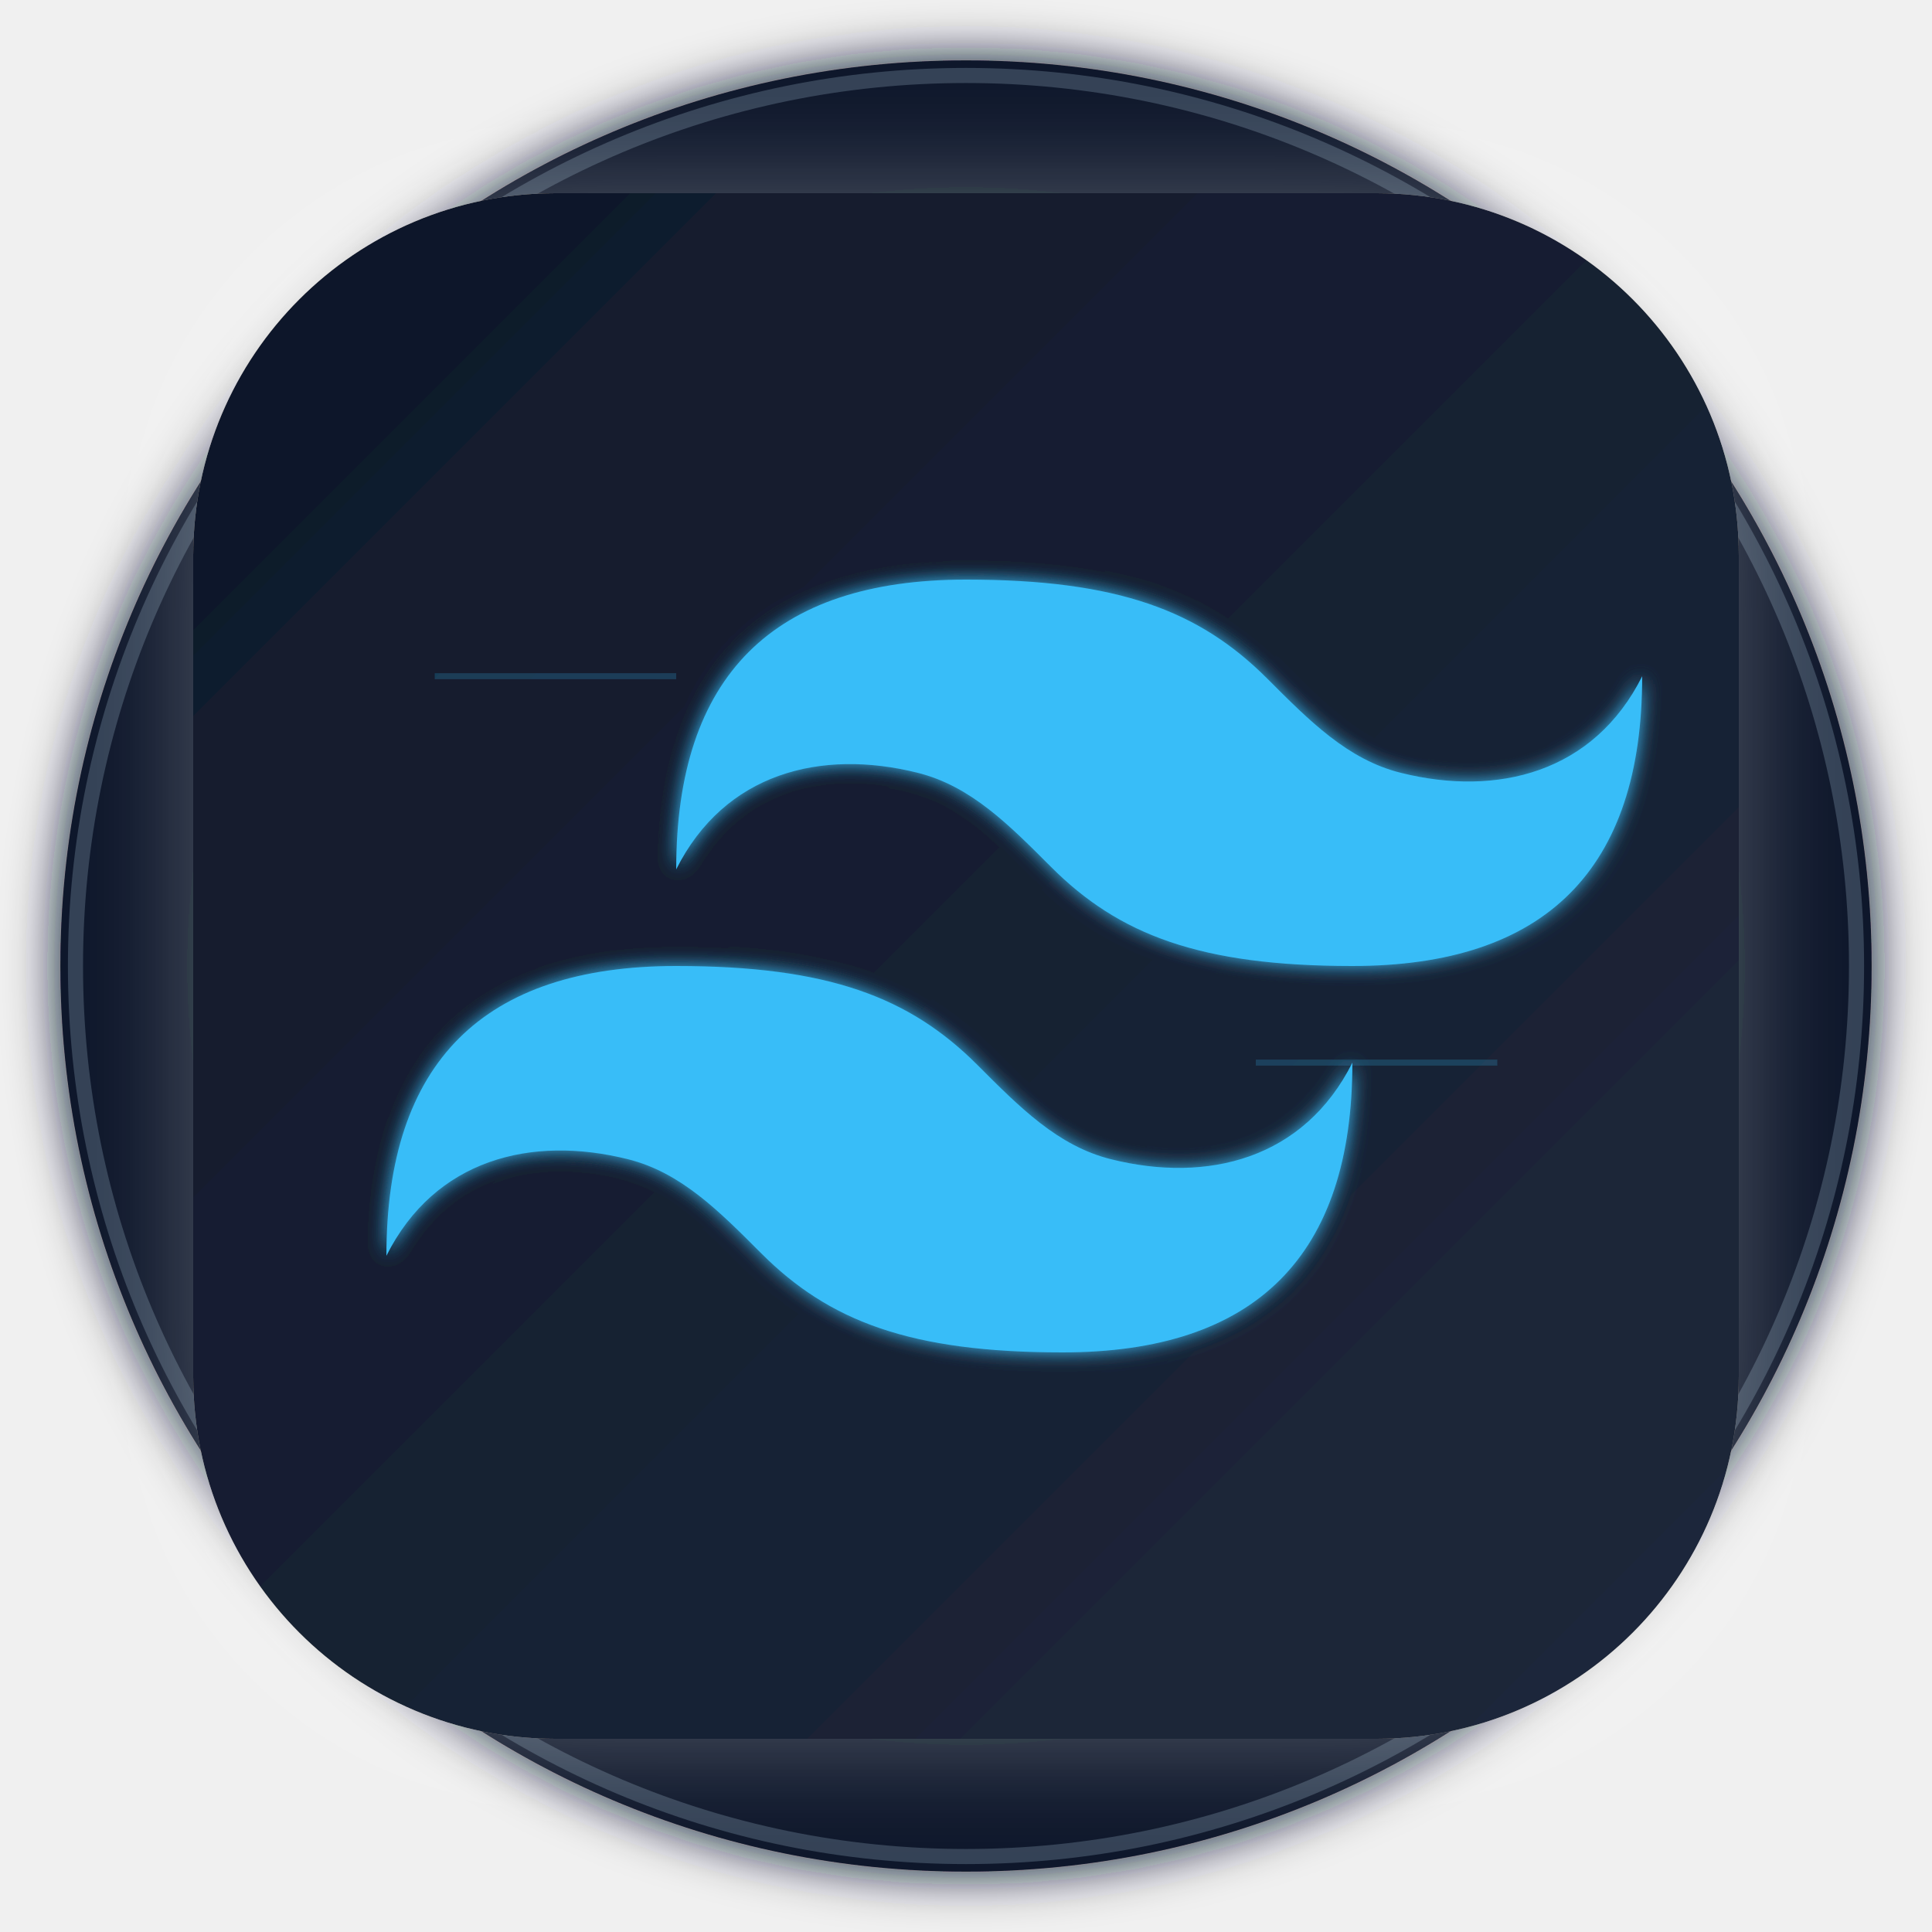
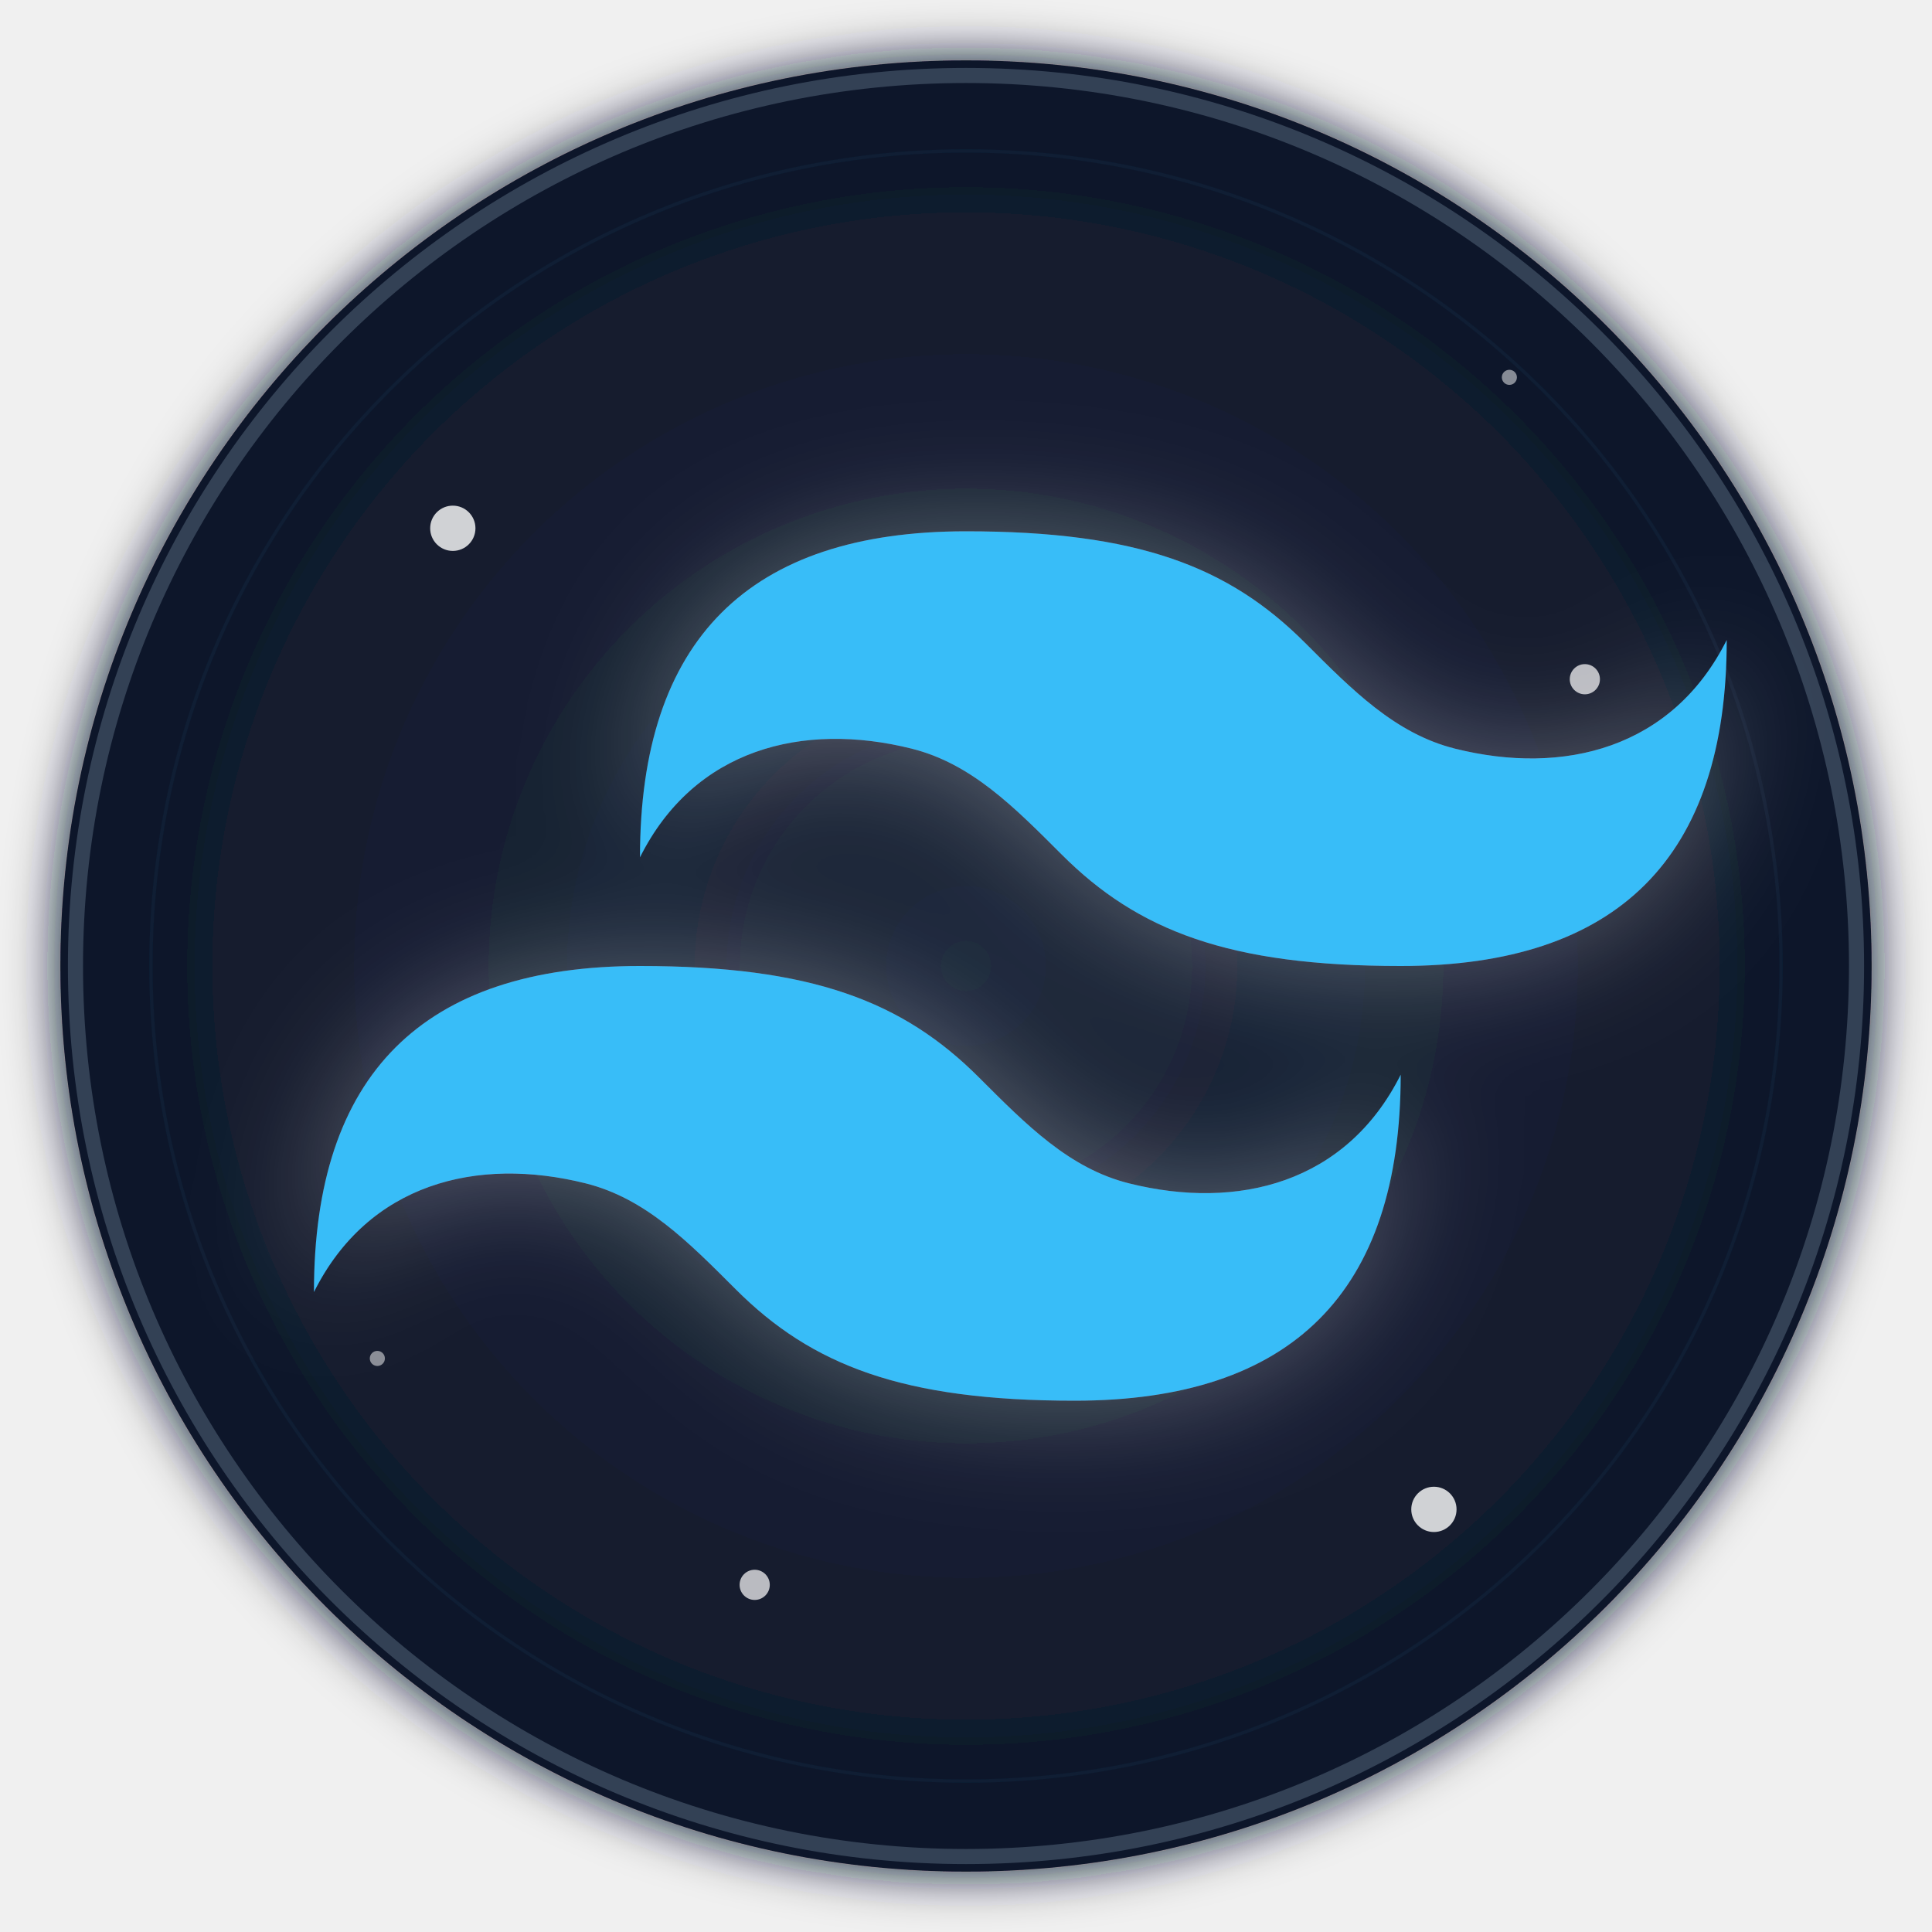
<svg xmlns="http://www.w3.org/2000/svg" width="256" height="256" viewBox="0 0 256 256" fill="none">
  <defs>
    <radialGradient id="grad1" cx="50%" cy="50%" r="50%" fx="50%" fy="50%">
      <stop offset="0%" style="stop-color:#1e293b;stop-opacity:1" />
      <stop offset="100%" style="stop-color:#0f172a;stop-opacity:1" />
    </radialGradient>
    <filter id="glow">
      <feGaussianBlur stdDeviation="3.5" result="coloredBlur" />
      <feMerge>
        <feMergeNode in="coloredBlur" />
        <feMergeNode in="SourceGraphic" />
      </feMerge>
    </filter>
  </defs>
  <circle cx="128" cy="128" r="120" fill="url(#grad1)" filter="url(#glow)" />
  <circle cx="128" cy="128" r="118" fill="transparent" stroke="#334155" stroke-width="2" />
  <circle cx="60" cy="70" r="3" fill="white" opacity="0.8" />
  <circle cx="190" cy="200" r="3" fill="white" opacity="0.8" />
  <circle cx="100" cy="210" r="2" fill="white" opacity="0.7" />
  <circle cx="210" cy="90" r="2" fill="white" opacity="0.7" />
  <circle cx="80" cy="150" r="1.5" fill="white" opacity="0.6" />
  <circle cx="170" cy="120" r="1.5" fill="white" opacity="0.6" />
  <circle cx="50" cy="180" r="1" fill="white" opacity="0.5" />
  <circle cx="200" cy="50" r="1" fill="white" opacity="0.5" />
  <g style="filter: drop-shadow(0 0 8px rgba(255, 255, 255, 0.3));">
-     <g transform="translate(128, 128) scale(0.8) translate(-128, -128)">
-       <rect width="256" height="256" rx="60" fill="url(#tailwindBg)" />
-       <defs>
-         <linearGradient id="tailwindBg" x1="0%" y1="0%" x2="100%" y2="100%">
-           <stop offset="0%" style="stop-color:#0F172A;stop-opacity:1" />
-           <stop offset="100%" style="stop-color:#1E293B;stop-opacity:1" />
-         </linearGradient>
-       </defs>
-       <g filter="url(#tailwindGlow)">
-         <path d="M128 64c-32 0-48 16-48 48 8-16 24-20 40-16 8.8 2.2 15.1 8.6 22.1 15.6C153.3 122.8 166.7 128 192 128c32 0 48-16 48-48-8 16-24 20-40 16-8.8-2.2-15.1-8.6-22.1-15.6C166.7 69.2 153.3 64 128 64zM80 128c-32 0-48 16-48 48 8-16 24-20 40-16 8.8 2.2 15.1 8.6 22.1 15.6C105.3 186.8 118.7 192 144 192c32 0 48-16 48-48-8 16-24 20-40 16-8.8-2.2-15.1-8.6-22.1-15.6C118.7 133.2 105.3 128 80 128z" fill="#38BDF8">
-           <animate attributeName="fill" values="#38BDF8;#0EA5E9;#38BDF8" dur="6s" repeatCount="indefinite" />
-         </path>
-       </g>
-       <g opacity="0.2">
-         <line x1="40" y1="80" x2="80" y2="80" stroke="#38BDF8" stroke-width="1">
-           <animate attributeName="opacity" values="0.2;0.5;0.2" dur="4s" repeatCount="indefinite" />
-         </line>
-         <line x1="176" y1="144" x2="216" y2="144" stroke="#38BDF8" stroke-width="1">
-           <animate attributeName="opacity" values="0.2;0.5;0.2" dur="4s" begin="1s" repeatCount="indefinite" />
-         </line>
-       </g>
-       <defs>
-         <filter id="tailwindGlow">
-           <feGaussianBlur stdDeviation="1.5" result="coloredBlur" />
-           <feMerge>
-             <feMergeNode in="coloredBlur" />
-             <feMergeNode in="SourceGraphic" />
-           </feMerge>
-         </filter>
-       </defs>
+     <g transform="translate(128, 128) scale(0.9) translate(-128, -128)">
+       <path d="M128 64c-32 0-48 16-48 48 8-16 24-20 40-16 8.8 2.2 15.1 8.6 22.1 15.6C153.3 122.8 166.7 128 192 128c32 0 48-16 48-48-8 16-24 20-40 16-8.8-2.2-15.1-8.6-22.1-15.6C166.7 69.2 153.3 64 128 64zM80 128c-32 0-48 16-48 48 8-16 24-20 40-16 8.8 2.2 15.1 8.6 22.1 15.6C105.3 186.8 118.7 192 144 192c32 0 48-16 48-48-8 16-24 20-40 16-8.8-2.2-15.1-8.6-22.1-15.6C118.7 133.2 105.3 128 80 128z" fill="#38BDF8" />
+       <circle cx="128" cy="128" r="120" fill="none" stroke="#38BDF8" stroke-width="0.5" opacity="0.05" />
    </g>
  </g>
</svg>
